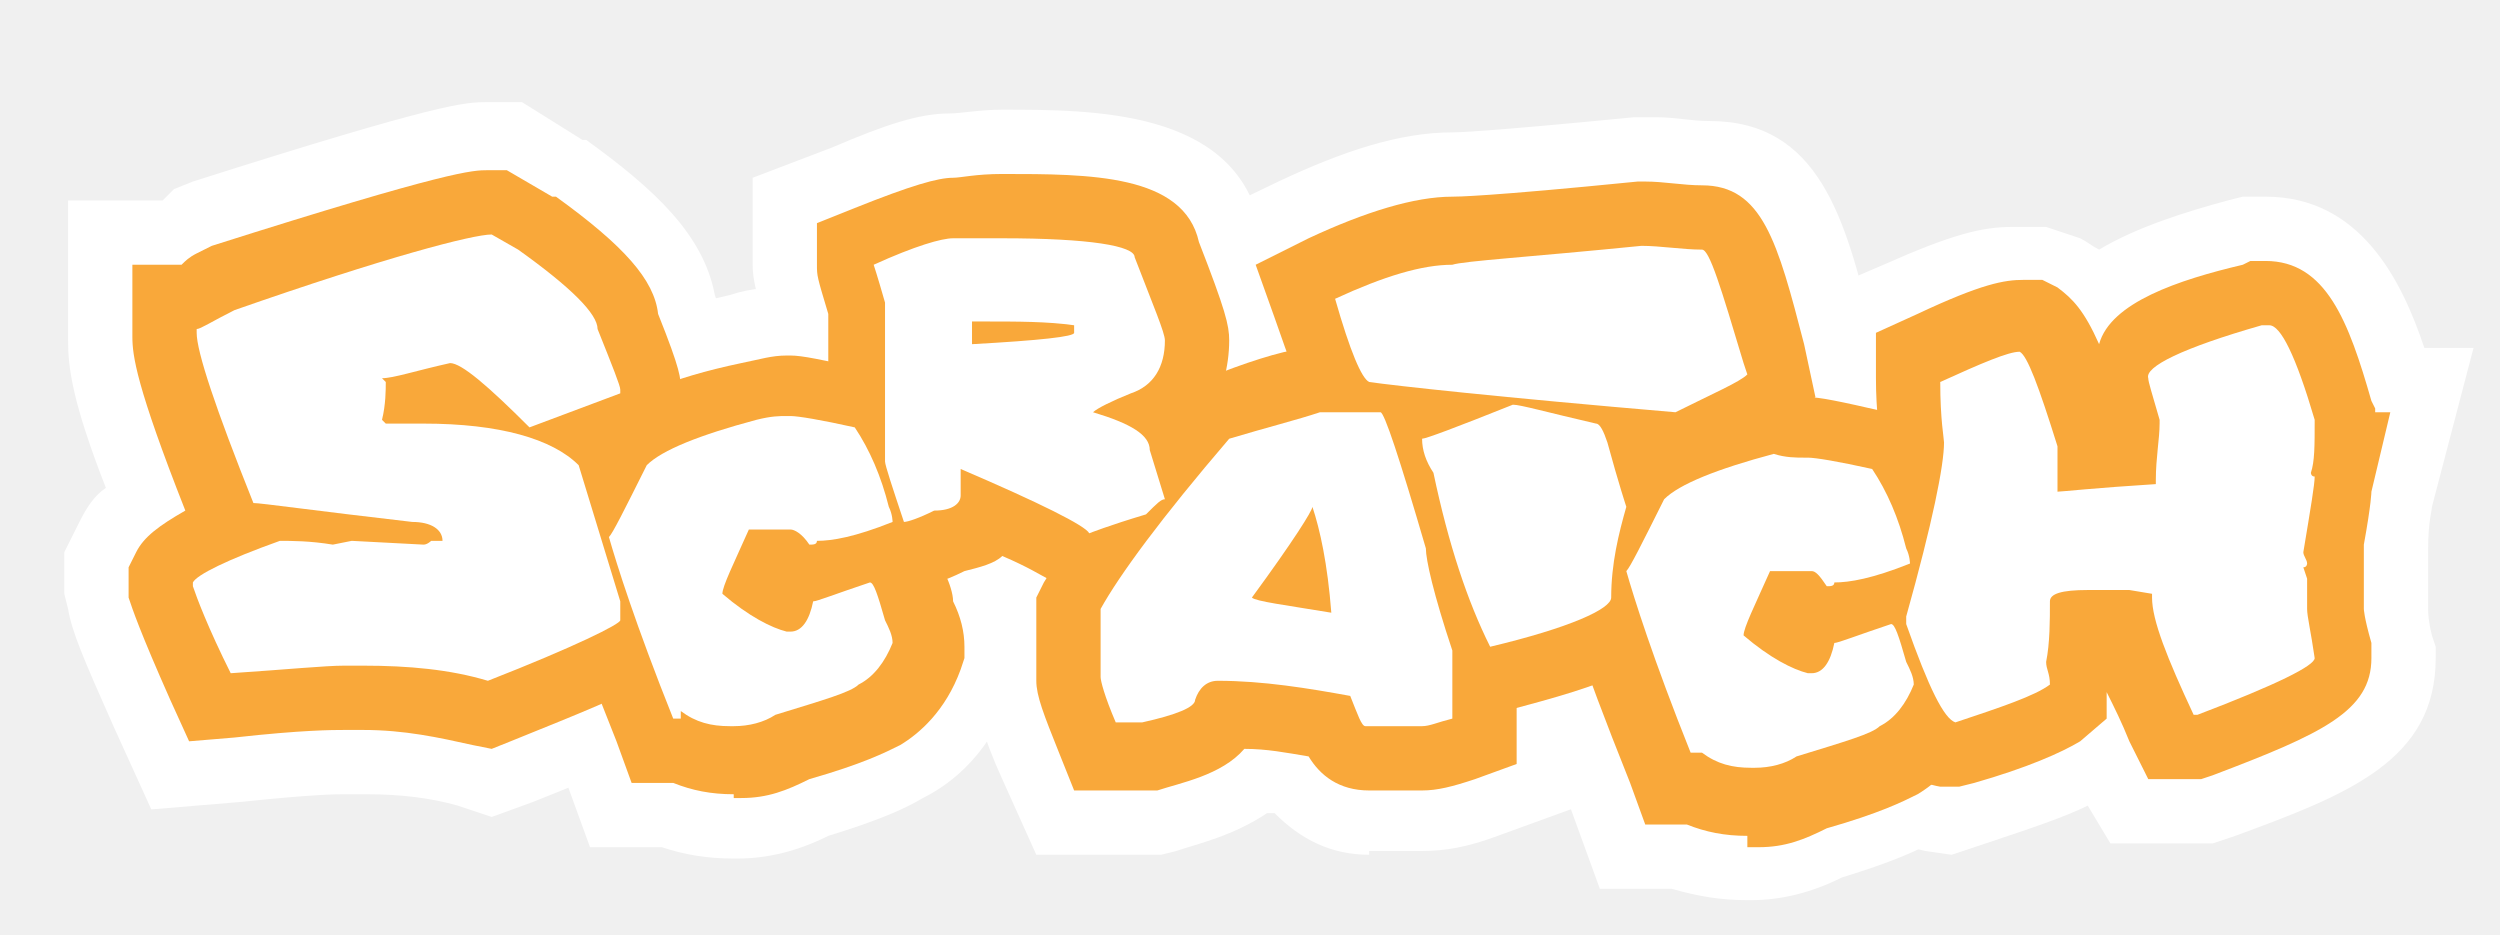
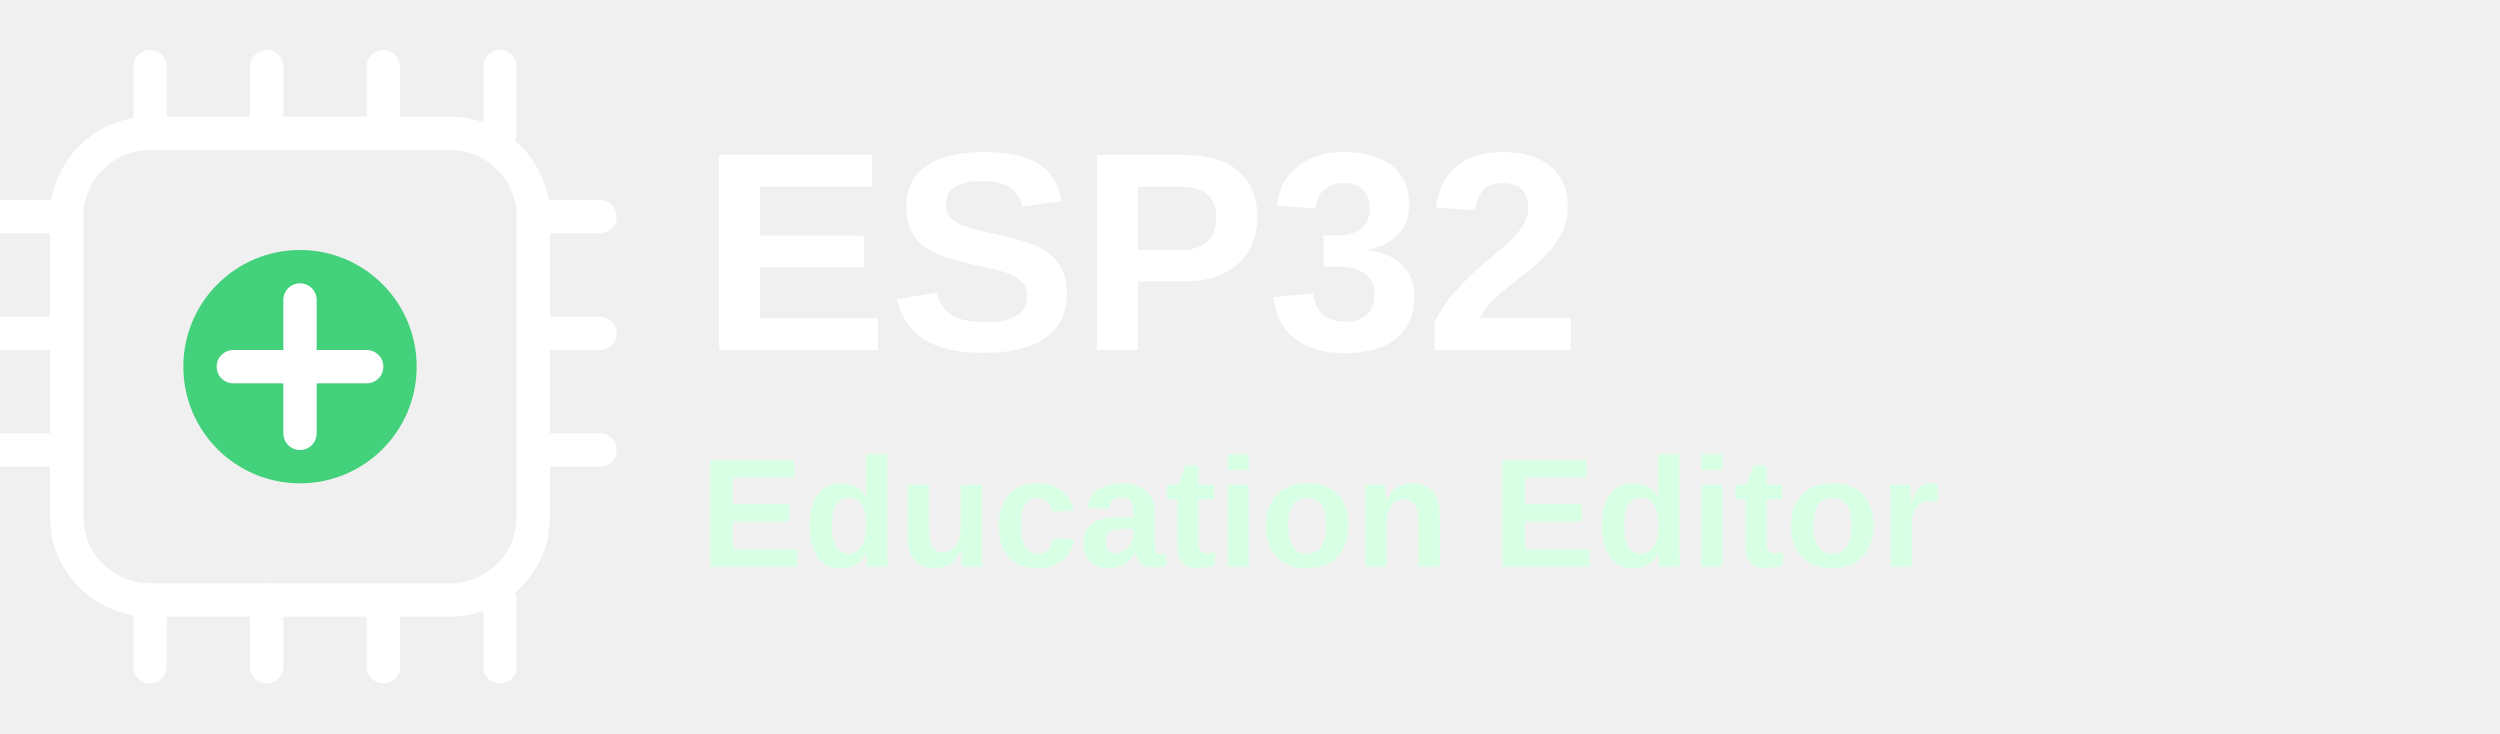
- <svg xmlns="http://www.w3.org/2000/svg" version="1.1" id="Layer_1" x="0px" y="0px" viewBox="0 0 66.1 24.7" style="enable-background:new 0 0 66.1 24.7;" xml:space="preserve">
-   <style type="text/css">
- 	.st0{fill:#FFFFFF;}
- 	.st1{fill:#F9A83A;}
- </style>
-   <path class="st0" d="M12.1,21.3c-0.7-0.2-1.5-0.3-2.4-0.3H9.1c-0.2,0-0.8,0-2.7,0.2L4,21.4l-1-2.2c-0.8-1.8-1.1-2.5-1.2-3.1  l-0.1-0.4v-1.1l0.4-0.8l0,0c0.2-0.4,0.4-0.7,0.7-0.9c-0.9-2.3-1-3.2-1-3.9V5.3h2.5L4.6,5l0.5-0.2c6.6-2.1,7.2-2.1,7.8-2.1h0.9l1.6,1  l0.1,0c1.8,1.3,3.1,2.5,3.4,4.1c0.5,1.4,0.6,1.8,0.6,2.5v2.5L19.1,13l0.7,2.4v1c0,2.5-1.7,3.2-5.7,4.8l-1.1,0.4L12.1,21.3z" />
-   <path class="st0" d="M19.4,22.7c-0.7,0-1.3-0.1-1.9-0.3h-1.9l-0.8-2.2c-1.4-3.6-1.7-4.8-1.9-5.4l-0.3-1.5l0.8-1.1  c0.1-0.2,0.3-0.6,0.7-1.5l0.3-0.6l0.5-0.4c0.9-0.8,2.2-1.4,4.4-1.9c0.6-0.2,1.1-0.2,1.6-0.2h0.1c0.5,0,1.2,0.1,2.5,0.4l1.3,0.3  l0.7,1.2c0.5,0.9,1,1.9,1.3,3c0.1,0.4,0.2,0.9,0.2,1.3v2.4l0,0C27,16.5,27,16.8,27,17v0.6l-0.2,0.6c-0.6,1.7-1.6,2.5-2.4,2.9  c-0.5,0.3-1.2,0.6-2.5,1c-0.8,0.4-1.6,0.6-2.4,0.6H19.4z" />
-   <path class="st0" d="M27,17.5l-0.5-0.9c-0.1,0-0.2,0.1-0.3,0.1c-0.6,0.3-1.2,0.5-2,0.5h-2.4L20.9,15c-0.5-1.5-0.7-2.1-0.7-2.8  c0-0.8,0-2,0-3.7c-0.2-0.8-0.3-1.1-0.3-1.5V4.7L22,3.9c1.4-0.6,2.3-0.9,3.1-0.9c0.3,0,0.8-0.1,1.4-0.1c2.4,0,6.1,0,6.8,3  C34,7.6,34.2,8.3,34.2,9c0,0.7-0.1,1.4-0.4,2c0,0,0,0,0,0.1l1.8,5.5h-3.4l-0.8,0.3c-1.7,0.6-2,0.7-2.6,0.7H27z" />
-   <path class="st0" d="M36.2,22.6c-1,0-1.8-0.4-2.5-1.1c-0.1,0-0.1,0-0.2,0c-0.9,0.6-1.8,0.8-2.4,1l-0.4,0.1h-3.3l-0.9-2  c-0.5-1.1-0.7-1.8-0.7-2.6v-2.7l0.4-0.8c0.6-1.1,1.8-2.7,3.7-5l0.6-0.7l0.9-0.3c1.1-0.4,2-0.7,2.8-0.9l0.4-0.1h2  c2.5,0,3,1.3,4.2,5.2h0l0,0.1c0.1,0.2,0.3,1.1,0.3,1.1v0.3c0.1,0.5,0.3,1.1,0.5,1.9l0.2,0.5v4.7l-2.2,0.8c-0.8,0.3-1.4,0.4-2,0.4  H36.2z" />
-   <path class="st0" d="M36.4,18.6c-0.7-1.4-1.3-3-1.7-5c-0.1-0.2-0.1-0.4-0.2-0.5l-0.3-0.2c-1-0.7-1.3-1.6-2.1-3.9l-1-2.9l2.7-1.3  C35.5,4,37,3.5,38.4,3.5c0.1,0,0.7,0,4.8-0.4l0.3,0l0.3,0c0.5,0,0.9,0.1,1.4,0.1c2.9,0,3.6,2.6,4.3,5.5l0.5,2.5l-1.5,1.3  c-0.4,0.4-1,0.7-2.1,1.2V14l-0.2,0.5c-0.1,0.2-0.2,0.7-0.2,1.4c0,3.1-3.3,3.9-5.8,4.5L37.6,21L36.4,18.6z" />
-   <path class="st0" d="M46.2,23.8c-0.7,0-1.3-0.1-2-0.3h-1.9l-0.8-2.2c-1.4-3.6-1.7-4.8-1.9-5.4l-0.3-1.5l0.8-1.1  c0.1-0.2,0.3-0.6,0.7-1.5l0.3-0.6l0.5-0.4c0.9-0.8,2.2-1.4,4.4-1.9c0.6-0.2,1.1-0.2,1.6-0.2h0.1c0.5,0,1.2,0.1,2.5,0.4l1.3,0.3  l0.7,1.2c0.5,0.9,1,1.9,1.3,3c0.1,0.4,0.2,0.9,0.2,1.3v2.4l0,0c0.1,0.3,0.1,0.6,0.1,0.8v0.6l-0.2,0.6c-0.6,1.7-1.6,2.5-2.4,2.9  c-0.5,0.3-1.2,0.6-2.5,1c-0.8,0.4-1.6,0.6-2.4,0.6H46.2z" />
-   <path class="st0" d="M50.9,22.5c-2.3-0.5-3.1-2.7-3.8-4.9L46.9,17v-1.2l0.1-0.4c0.6-2.3,0.8-3.3,0.9-3.6c0-0.4-0.1-0.8-0.1-1.6  l-0.1-2.3l2.1-0.9c1.8-0.8,2.6-1,3.4-1h0.9L55,6.3c0.2,0.1,0.3,0.2,0.5,0.3c1-0.6,2.3-1,3.4-1.3l0.4-0.1h0.6c2.5,0,3.6,2.2,4.2,4  h1.3l-1.1,4.2c0,0.1-0.1,0.4-0.1,1.1c0,0.2,0,0.3,0,0.5v1.1c0,0.1,0,0.3,0.1,0.7l0.1,0.3v0.3c0,2.7-2.3,3.6-5.3,4.7l-0.6,0.2h-2.7  l-0.6-1c-0.6,0.3-1.5,0.6-2.7,1l-0.9,0.3L50.9,22.5z" />
-   <path class="st1" d="M12.5,19.7c-0.9-0.2-1.8-0.4-2.9-0.4H9.1c-0.3,0-1.1,0-2.9,0.2l-1.2,0.1l-0.5-1.1c-0.8-1.8-1-2.4-1.1-2.7l0-0.2  v-0.6l0.2-0.4c0.2-0.4,0.6-0.7,1.3-1.1c-1.3-3.3-1.4-4.1-1.4-4.6V7h1.3C4.9,6.9,5,6.8,5.2,6.7l0.2-0.1l0.2-0.1c6.3-2,6.9-2,7.3-2  h0.5l1.2,0.7l0.1,0c1.8,1.3,2.6,2.2,2.7,3.1C18,9.8,18,10,18,10.3v1.3L17,12l1.1,3.7v0.7c0,1.4-0.9,1.7-4.6,3.2l-0.5,0.2L12.5,19.7z  " />
-   <path class="st1" d="M19.4,21c-0.6,0-1.1-0.1-1.6-0.3h-1.1l-0.4-1.1c-1.4-3.5-1.7-4.6-1.8-5.1l-0.1-0.7l0.4-0.6c0,0,0,0,0,0  c0,0,0.2-0.3,0.8-1.6l0.1-0.3l0.2-0.2c0.7-0.6,1.8-1.1,3.7-1.5c0.5-0.1,0.8-0.2,1.2-0.2h0.1c0.3,0,0.8,0.1,2.1,0.4l0.7,0.2l0.4,0.6  c0.5,0.7,0.8,1.6,1.1,2.5c0.1,0.3,0.2,0.6,0.2,0.9V15l-0.4,0.2c0.1,0.2,0.2,0.5,0.2,0.7c0.2,0.4,0.3,0.8,0.3,1.2v0.3l-0.1,0.3  c-0.4,1.1-1.1,1.7-1.6,2c-0.4,0.2-1,0.5-2.4,0.9c-0.6,0.3-1.1,0.5-1.8,0.5H19.4z" />
-   <path class="st1" d="M28,15.8l-0.3-0.5c-0.2-0.1-0.5-0.3-1.2-0.6c-0.2,0.2-0.6,0.3-1,0.4c-0.6,0.3-1,0.4-1.4,0.4h-1.2l-0.4-1.1  c-0.5-1.4-0.6-1.8-0.6-2.2c0-0.8,0-2.1,0-3.9c-0.3-1-0.3-1-0.3-1.3V5.9l1-0.4c1.5-0.6,2.2-0.8,2.6-0.8c0.2,0,0.6-0.1,1.3-0.1  c2.3,0,4.8,0,5.2,1.8c0.7,1.8,0.8,2.2,0.8,2.6c0,0.7-0.2,1.4-0.5,1.9c0.1,0.2,0.2,0.4,0.2,0.6l1.1,3.4h-1.7l-0.2,0.2L31,15.2  c-1.6,0.5-1.8,0.6-2.1,0.6H28z" />
-   <path class="st1" d="M36.2,20.9c-0.8,0-1.3-0.4-1.6-0.9c-0.6-0.1-1.1-0.2-1.7-0.2c-0.6,0.7-1.7,0.9-2.3,1.1l-0.2,0h-2l-0.4-1  c-0.4-1-0.6-1.5-0.6-1.9v-2.2l0.2-0.4c0.6-1,1.7-2.6,3.6-4.8l0.3-0.4l0.4-0.2c1-0.4,1.9-0.7,2.6-0.8l0.2,0h1.8  c1.4,0,1.5,0.5,2.8,4.8l0.1,0.2v0.3c0,0,0,0,0,0c0,0,0.1,0.5,0.6,2.2l0.1,0.2v3.3L39,20.6c-0.6,0.2-1,0.3-1.4,0.3H36.2z" />
-   <path class="st1" d="M37.9,17.8c-0.7-1.3-1.2-2.9-1.6-4.7c-0.2-0.4-0.3-0.9-0.3-1.3l-0.4,0l-0.4-0.3c-0.5-0.4-0.7-0.8-1.5-3.1  L33.2,7l1.4-0.7c1.5-0.7,2.8-1.1,3.8-1.1c0.1,0,0.9,0,4.9-0.4l0.1,0l0.1,0c0.5,0,1,0.1,1.5,0.1c1.6,0,2,1.5,2.7,4.2l0.3,1.4  l-0.7,0.6c-0.3,0.3-0.8,0.6-2.3,1.3l-0.4,0.2l0,0c0.1,0.5,0.1,0.6,0.1,0.8v0.3L44.6,14c-0.2,0.5-0.3,1.1-0.3,1.9  c0,1.7-1.9,2.2-4.5,2.9L38.5,19L37.9,17.8z" />
-   <path class="st1" d="M46.2,22.1c-0.6,0-1.1-0.1-1.6-0.3h-1.1l-0.4-1.1c-1.4-3.5-1.7-4.6-1.8-5.1l-0.1-0.7l0.5-0.6c0,0,0,0,0,0  c0,0,0.2-0.3,0.8-1.6l0.1-0.3l0.2-0.2c0.7-0.6,1.8-1.1,3.7-1.5c0.5-0.1,0.8-0.2,1.2-0.2h0.1c0.3,0,0.8,0.1,2.1,0.4l0.7,0.2l0.4,0.6  c0.5,0.7,0.8,1.6,1.1,2.5c0.1,0.3,0.2,0.6,0.2,0.9v1.2l-0.4,0.2c0.1,0.2,0.2,0.5,0.2,0.7c0.2,0.4,0.3,0.8,0.3,1.2v0.3l-0.1,0.3  c-0.4,1.1-1.1,1.7-1.6,2c-0.4,0.2-1,0.5-2.4,0.9c-0.6,0.3-1.1,0.5-1.8,0.5H46.2z" />
-   <path class="st1" d="M51.3,20.8c-1.2-0.2-1.7-1.3-2.5-3.8l-0.1-0.3v-0.7l0.1-0.2c0.7-2.8,0.9-3.8,0.9-4.1c0-0.3-0.1-0.8-0.1-1.7  l0-1.2l1.1-0.5c1.7-0.8,2.3-0.9,2.8-0.9h0.5l0.4,0.2c0.4,0.3,0.7,0.6,1.1,1.5C55.8,8,57.6,7.4,59.3,7l0.2-0.1h0.4  c1.6,0,2.2,1.6,2.8,3.7l0.1,0.2v0.1h0.4l-0.5,2.1c0,0,0,0.3-0.2,1.4c0,0.1,0,0.3,0,0.5v1.2c0,0,0,0.2,0.2,0.9l0,0.2v0.2  c0,1.4-1.3,2-4.2,3.1l-0.3,0.1h-1.4l-0.5-1c-0.2-0.5-0.4-0.9-0.6-1.3v0.7L55,19.6c-0.5,0.3-1.4,0.7-2.8,1.1l-0.4,0.1L51.3,20.8z" />
-   <path class="st0" d="M13,6.2l0.7,0.4c1.4,1,2.1,1.7,2.1,2.1c0.4,1,0.6,1.5,0.6,1.6v0.1L14,11.3c-1.1-1.1-1.8-1.7-2.1-1.7  C11,9.8,10.4,10,10.1,10l0.1,0.1c0,0.2,0,0.6-0.1,1l0.1,0.1h1c2,0,3.4,0.4,4.1,1.1l1.1,3.6v0.5c0,0.1-1.2,0.7-3.5,1.6  c-1-0.3-2.1-0.4-3.3-0.4H9.1c-0.5,0-1.5,0.1-3,0.2c-0.6-1.2-0.9-2-1-2.3v-0.1c0.1-0.2,0.9-0.6,2.3-1.1c0.3,0,0.8,0,1.4,0.1l0.5-0.1  l1.9,0.1c0.1,0,0.2-0.1,0.2-0.1h0.3c0-0.3-0.3-0.5-0.8-0.5c-2.6-0.3-4-0.5-4.2-0.5c-1-2.5-1.5-4-1.5-4.5V8.7c0.1,0,0.4-0.2,1-0.5  C10.2,6.8,12.5,6.2,13,6.2z" />
-   <path class="st0" d="M20.8,11h0.1c0.2,0,0.8,0.1,1.7,0.3c0.4,0.6,0.7,1.3,0.9,2.1c0.1,0.2,0.1,0.4,0.1,0.4c-1,0.4-1.6,0.5-2,0.5  c0,0.1-0.1,0.1-0.2,0.1h0C21.2,14.1,21,14,20.9,14h-0.4c-0.2,0-0.4,0-0.7,0c-0.4,0.9-0.7,1.5-0.7,1.7c0.7,0.6,1.3,0.9,1.7,1h0.1  c0.3,0,0.5-0.3,0.6-0.8c0.1,0,0.6-0.2,1.5-0.5c0.1,0,0.2,0.3,0.4,1c0.1,0.2,0.2,0.4,0.2,0.6v0c-0.2,0.5-0.5,0.9-0.9,1.1  c-0.2,0.2-0.9,0.4-2.2,0.8c-0.3,0.2-0.7,0.3-1.1,0.3h-0.1c-0.5,0-0.9-0.1-1.3-0.4L18,19h-0.2c-1-2.5-1.5-4.1-1.7-4.8  c0.1-0.1,0.4-0.7,1-1.9c0.4-0.4,1.4-0.8,2.9-1.2C20.4,11,20.6,11,20.8,11z" />
-   <path class="st0" d="M26.5,6.3c2.3,0,3.5,0.2,3.5,0.5c0.5,1.3,0.8,2,0.8,2.2c0,0.7-0.3,1.2-0.9,1.4c-0.5,0.2-0.9,0.4-1,0.5  c1,0.3,1.5,0.6,1.5,1l0.4,1.3c-0.1,0-0.2,0.1-0.5,0.4c-1,0.3-1.5,0.5-1.5,0.5c-0.1-0.2-1.3-0.8-3.4-1.7l0,0.7c0,0.2-0.2,0.4-0.7,0.4  c-0.4,0.2-0.7,0.3-0.8,0.3c-0.3-0.9-0.5-1.5-0.5-1.6c0-0.8,0-2.2,0-4.2c-0.2-0.7-0.3-1-0.3-1c1.1-0.5,1.8-0.7,2.1-0.7  C25.5,6.3,25.9,6.3,26.5,6.3z M25.7,8.4v0.7c1.8-0.1,2.7-0.2,2.7-0.3c0-0.1,0-0.1,0-0.2v0c-0.7-0.1-1.5-0.1-2.4-0.1H25.7z" />
-   <path class="st0" d="M34.9,10.9h1.6c0.1,0,0.5,1.2,1.2,3.6c0,0.3,0.2,1.2,0.7,2.7V19c-0.4,0.1-0.6,0.2-0.8,0.2h-1.5  c-0.1,0-0.2-0.3-0.4-0.8c-1.1-0.2-2.3-0.4-3.5-0.4c-0.3,0-0.5,0.2-0.6,0.5c0,0.2-0.5,0.4-1.4,0.6h-0.7c-0.3-0.7-0.4-1.1-0.4-1.2  v-1.8c0.5-0.9,1.6-2.4,3.4-4.5C33.5,11.3,34.3,11.1,34.9,10.9z M34.7,13.4c0,0.1-0.5,0.9-1.6,2.4c0.1,0.1,0.9,0.2,2.1,0.4  C35.1,14.9,34.9,14,34.7,13.4L34.7,13.4z" />
-   <path class="st0" d="M43.4,6.5c0.5,0,1.1,0.1,1.6,0.1c0.2,0,0.5,1,1.1,3l0.1,0.3c-0.2,0.2-0.9,0.5-1.9,1c-4.7-0.4-7.4-0.7-8.1-0.8  C36,10,35.7,9.3,35.3,7.9c1.3-0.6,2.3-0.9,3.1-0.9C38.7,6.9,40.4,6.8,43.4,6.5z M40,10.7c0.2,0,0.9,0.2,2.2,0.5  c0.1,0,0.2,0.2,0.3,0.5c0.3,1.1,0.5,1.7,0.5,1.7c-0.2,0.7-0.4,1.5-0.4,2.4c0,0.3-1.1,0.8-3.2,1.3c-0.6-1.2-1.1-2.7-1.5-4.6  c-0.2-0.3-0.3-0.6-0.3-0.9C37.7,11.6,38.5,11.3,40,10.7z" />
-   <path class="st0" d="M47.7,12.1h0.1c0.2,0,0.8,0.1,1.7,0.3c0.4,0.6,0.7,1.3,0.9,2.1c0.1,0.2,0.1,0.4,0.1,0.4c-1,0.4-1.6,0.5-2,0.5  c0,0.1-0.1,0.1-0.2,0.1h0c-0.2-0.3-0.3-0.4-0.4-0.4h-0.4c-0.2,0-0.4,0-0.7,0c-0.4,0.9-0.7,1.5-0.7,1.7c0.7,0.6,1.3,0.9,1.7,1h0.1  c0.3,0,0.5-0.3,0.6-0.8c0.1,0,0.6-0.2,1.5-0.5c0.1,0,0.2,0.3,0.4,1c0.1,0.2,0.2,0.4,0.2,0.6v0c-0.2,0.5-0.5,0.9-0.9,1.1  c-0.2,0.2-0.9,0.4-2.2,0.8c-0.3,0.2-0.7,0.3-1.1,0.3h-0.1c-0.5,0-0.9-0.1-1.3-0.4l-0.1,0h-0.2c-1-2.5-1.5-4.1-1.7-4.8  c0.1-0.1,0.4-0.7,1-1.9c0.4-0.4,1.4-0.8,2.9-1.2C47.2,12.1,47.5,12.1,47.7,12.1z" />
-   <path class="st0" d="M59.8,8.6h0.2c0.3,0,0.7,0.8,1.2,2.5c0,0.7,0,1.1-0.1,1.4c0,0,0,0.1,0.1,0.1c0,0.2-0.1,0.8-0.3,2  c0,0.1,0.1,0.2,0.1,0.3c0,0,0,0.1-0.1,0.1l0.1,0.3v0.8c0,0.2,0.1,0.6,0.2,1.3c0,0.2-1,0.7-3.1,1.5h-0.1c-0.7-1.5-1.1-2.5-1.1-3.1  v-0.1l-0.6-0.1h-1.1c-0.7,0-1,0.1-1,0.3c0,0.5,0,1.1-0.1,1.6c0,0.2,0.1,0.3,0.1,0.6c-0.4,0.3-1.3,0.6-2.5,1  c-0.3-0.1-0.7-0.9-1.3-2.6v-0.2c0.7-2.5,1-4,1-4.6c0-0.1-0.1-0.6-0.1-1.6c1.1-0.5,1.8-0.8,2.1-0.8c0.2,0.1,0.5,0.9,1,2.5V13  c0.1,0,1-0.1,2.6-0.2v-0.1c0-0.6,0.1-1.1,0.1-1.5v-0.1c-0.2-0.7-0.3-1-0.3-1.1C56.7,9.7,57.7,9.2,59.8,8.6z" />
+ <svg xmlns="http://www.w3.org/2000/svg" viewBox="0 0 150 44" role="img" aria-labelledby="title desc">
+   <g fill="none" stroke="#ffffff" stroke-width="2" stroke-linecap="round" stroke-linejoin="round">
+     <rect x="4" y="8" width="28" height="28" rx="5" />
+     <path d="M9 4v4M16 4v4M23 4v4M30 4v4M9 36v4M16 36v4M23 36v4M30 36v4M0 13h4M0 20h4M0 27h4M32 13h4M32 20h4M32 27h4" />
+   </g>
+   <circle cx="18" cy="22" r="7" fill="#43d17b" />
+   <path d="M14 22h8M18 18v8" stroke="#ffffff" stroke-width="2" stroke-linecap="round" />
+   <text x="42" y="21" fill="#ffffff" font-family="Arial, Helvetica, sans-serif" font-size="17" font-weight="700">ESP32</text>
+   <text x="42" y="34" fill="#d7ffe4" font-family="Arial, Helvetica, sans-serif" font-size="9.3" font-weight="600">Education Editor</text>
</svg>
